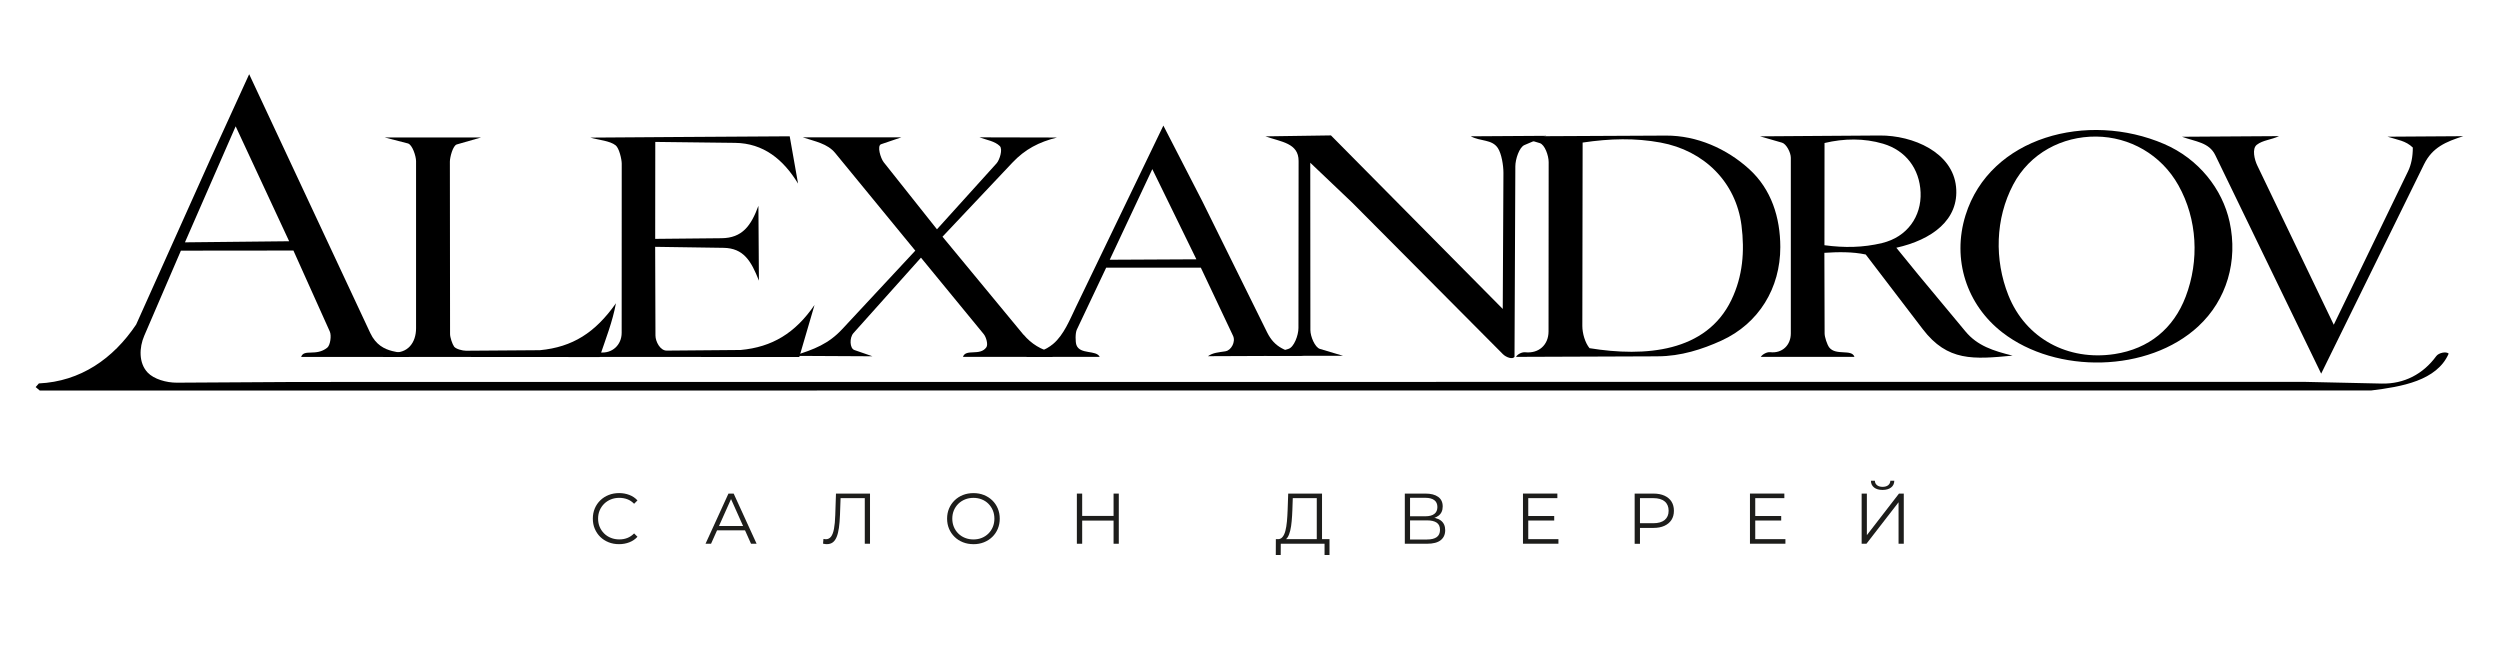
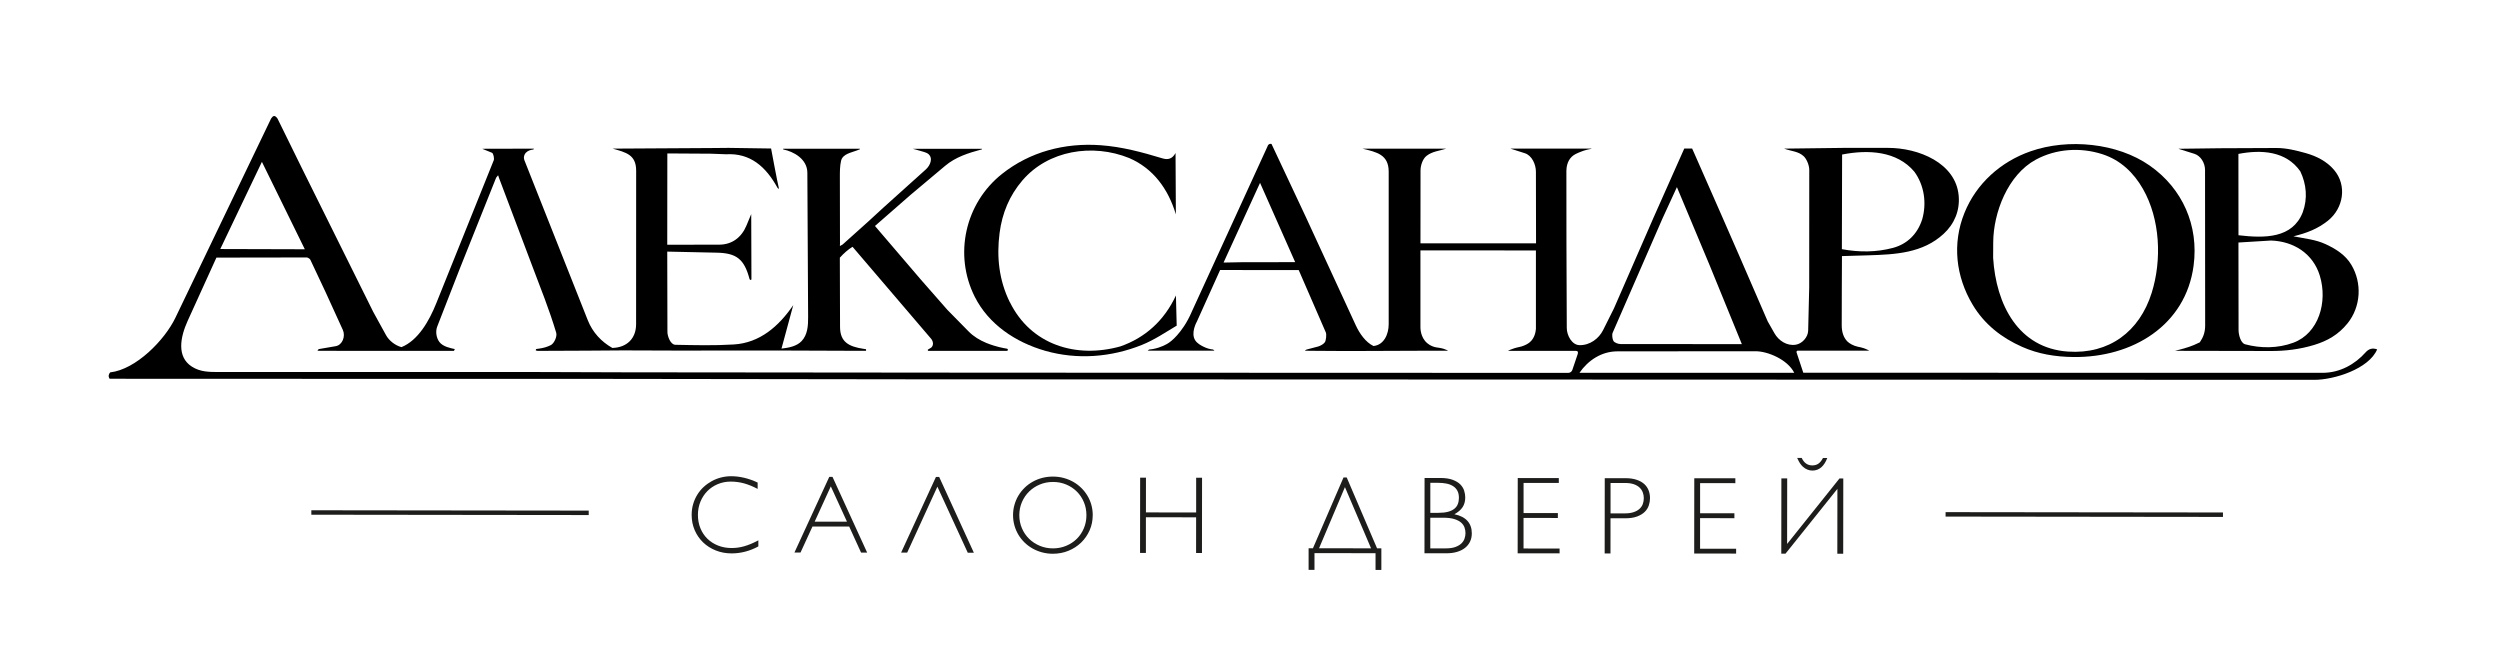
- <svg xmlns="http://www.w3.org/2000/svg" id="_Слой_1" data-name="Слой_1" version="1.1" viewBox="0 0 841.89 222.51">
+ <svg xmlns="http://www.w3.org/2000/svg" version="1.1" viewBox="0 0 841.89 222.51">
  <defs>
    <style>
      .st0 {
        fill: #1d1d1b;
      }
+ 
+       .st1 {
+         display: none;
+       }
    </style>
  </defs>
-   <path d="M59.58,128.87l40.26-.24,675.94-.04,26.3.58c7.51.16,13.91-3.17,18.34-9.24.83-1.13,3.33-1.66,4.19-.85-3.98,9.14-15.88,11.16-26.08,12.41l-785.15.02-1.37-1.16,1.08-1.23c13.98-.66,25.01-8.28,32.76-19.83l25.05-55.83,13.01-28.47,40.77,87.14c3.8,8.12,11.62,5.44,13.13,8.06h-36.4c.97-2.8,4.98-.07,8.79-3.1,1.04-.83,1.47-4.09.87-5.43l-12.26-27.29-37.89.04-12.35,28.67c-1.71,3.97-1.9,9.18,1.17,12.4,2.09,2.19,6.28,3.41,9.84,3.39ZM97.37,81.24l-18.01-38.7-17.08,39.07,35.09-.37Z" />
-   <path d="M628.33,85.71c-4.54-.96-9.36-.87-13.96-.57l.08,27.17c0,1.17.85,3.79,1.56,4.7,2.25,2.87,7.58.41,8.49,3.17h-31.55c.64-.96,2.17-1.69,3.16-1.58,4.03.47,6.96-2.33,6.96-6.32v-59.15c0-1.79-1.53-4.67-2.95-5.08l-7.42-2.14,40.28-.28c11.27-.08,24.57,5.68,25.73,17.28,1.12,11.11-8.15,17.85-20.11,20.52l7.24,8.89,16.04,19.29c4.04,4.86,9.35,6.53,15.87,8.15-13.13,1.23-21.87,2.05-30.26-8.93l-19.19-25.12ZM633.85,81.83c8.37-2.01,13.27-8.93,12.92-17.06-.34-7.94-4.99-14.11-12.62-16.37-6.41-1.9-13.18-1.8-19.73-.24l-.03,34.42c6.72.9,12.95.82,19.46-.74Z" />
-   <path d="M558.28,120l-47.76.18c.55-.96,2.07-1.66,3.1-1.55,4.57.48,7.85-2.48,7.86-7l.04-57.04c0-2.17-1.28-5.88-3-6.4l-7.6-2.28,50.1-.25c10.44-.05,20.48,4.43,28.01,11.27,7.52,6.83,10.48,16.33,10.5,26.27.02,13.77-7.21,25.74-19.83,31.5-6.45,2.94-13.69,5.27-21.41,5.29ZM583.07,100.98c3.81-7.91,4.5-16.31,3.39-25.06-1.86-14.66-12.66-25.23-27.24-27.91-8.55-1.57-16.93-1.38-26.26,0l-.1,61.75c0,2.55.95,5.71,2.42,7.49,18.71,3.03,39.3,1.39,47.79-16.26Z" />
-   <path d="M740.31,109.88c-16.85,15.62-47.81,16.16-65.98,2.09-12.07-9.34-17.05-24.62-12.43-39.47,8.23-26.44,41.13-35.1,66.89-24.01,11.6,4.99,19.61,15.13,22.04,26.23,2.88,13.16-.95,26.28-10.52,35.15ZM712.11,119.23c11.57-1.77,19.85-8.6,23.93-19.32,4.61-12.12,3.98-26.03-2.44-37.5-5.79-10.35-16.42-16.33-27.73-16.42-11.41-.09-22.31,5.57-27.91,16.17-6.05,11.46-6.37,25.35-1.63,37.26,5.82,14.62,20.11,22.21,35.77,19.81Z" />
-   <path d="M506.02,119.17l-50.61-50.89-14.17-13.48.04,56.37c0,2.13,1.53,5.83,3.22,6.33l7.75,2.31h-26.12s7.76-2.32,7.76-2.32c1.86-.55,3.37-4.56,3.37-7.03l.05-56.26c0-6.05-5.88-6.4-11.15-8.28l22.05-.32,57.85,58.44.23-45.8c.01-2.53-.64-6.52-1.88-8.38-2.01-3.03-5.85-2.18-9.11-3.96l25.38-.16-7.32,3.11c-1.72.73-3.05,4.71-3.06,7.15l-.28,64.14c-.58.97-2.77.28-4.01-.96Z" />
-   <path d="M220.63,83.11l.1,29.88c0,2.01,1.58,5.1,3.79,5.08l24.89-.21c10.6-.97,18.39-5.67,24.89-15.16l-5.13,17.52-70.28-.02c.48-1.02,1.97-1.66,3.1-1.53,4.15.49,7.36-2.49,7.36-6.61l.02-56.93c0-1.57-.88-5.24-2.03-6.17-1.95-1.57-5.73-1.8-8.53-2.62l29.02-.2,38.11-.24,2.81,15.92c-4.96-8.13-11.65-13.6-21.23-13.71l-26.85-.32-.03,32.65,22.35-.22c6.93-.07,9.93-4.14,12.41-10.92l.17,25.21c-2.61-6.64-5.16-10.95-11.92-11.05l-23.02-.34Z" />
-   <path d="M812.53,49.69c-2.38-2.32-5.16-2.58-8.51-3.66l25.51-.17c-5.82,1.86-10.41,3.76-13.21,9.45l-34.65,70.52-35.67-73.6c-2.09-4.32-6.68-4.51-11.2-6.18l32.69-.21c-2.67,1.26-5.47,1.34-7.49,2.91-1.72,1.32-.76,5.08.13,6.93l25.78,53.68,25.01-51.67c1.08-2.23,1.61-4.91,1.61-8Z" />
-   <path d="M207.42,102.15c-1.15,6.19-3.38,11.83-5.51,18.09l-73-.05c.49-.96,2.03-1.63,3.01-1.53,5.38.54,8.19-3.26,8.19-8.11v-56.28c0-1.68-1.25-5.58-2.76-5.97l-7.77-2h32.4s-8.15,2.34-8.15,2.34c-1.33.38-2.33,4.33-2.33,5.79l.06,58.08c0,1.12.77,3.4,1.36,4.21s2.82,1.4,4.03,1.39l24.9-.18c10.97-1.06,18.59-5.89,25.55-15.77Z" />
-   <path d="M412.75,118.29c-2.49.39-4.22.45-5.97,1.66l32.35-.13c-6.13-1.59-9.82-2.62-12.44-7.93l-21.76-44.03-13.16-25.57-29.42,61.04c-2.09,4.33-4.09,9.42-7.63,12.43-2.72,2.31-5.88,3.27-9.02,3.18v1.23h24.63c-1.16-2.39-6.64-.71-7.83-3.97-.39-1.08-.41-4.05.13-5.2l9.88-20.86h31.88s10.84,22.93,10.84,22.93c.97,2.03-.64,4.92-2.49,5.2ZM373.71,87.47l14.34-30.52,14.84,30.37-29.18.15Z" />
-   <path d="M344.69,112.75l-27.3-33.04,23.53-24.93c4.27-4.53,8.94-6.95,15.04-8.47l-26.13-.06c2.5.91,5.2,1.29,6.86,2.94,1.08,1.06-.08,4.71-1.09,5.82l-20.07,22.21-17.93-22.58c-1.08-1.37-2.32-5.58-.89-6.07l6.83-2.32h-33.2c4.17,1.39,8.3,2.09,10.92,5.28l26.97,32.88-24.59,26.41c-4.58,4.93-9.32,6.83-16.47,9.02l26.64.14-6.1-2.11c-1.58-.55-1.69-4.15-.31-5.69l22.74-25.41,21.14,25.75c.83,1.01,1.53,3.51.88,4.43-2.12,3.06-6.93.38-7.88,3.23h30.17v-1.53c-3.71-.75-7.21-2.89-9.73-5.93Z" />
-   <g>
+   <g id="_Слой_1" data-name="Слой_1" class="st1">
+     <path d="M81.43,127.07l37.84-.23,635.37-.04,24.72.54c7.06.15,13.08-2.98,17.24-8.68.78-1.06,3.13-1.56,3.94-.8-3.74,8.59-14.93,10.49-24.52,11.66H38.01s-1.29-1.07-1.29-1.07l1.02-1.16c13.14-.62,23.51-7.78,30.79-18.64l23.55-52.48,12.23-26.76,38.33,81.91c3.57,7.63,10.92,5.12,12.34,7.58h-34.22c.91-2.64,4.68-.07,8.26-2.91.98-.78,1.38-3.84.82-5.1l-11.53-25.66-35.62.04-11.61,26.95c-1.61,3.73-1.79,8.62,1.1,11.65,1.96,2.06,5.91,3.21,9.25,3.19ZM116.95,82.29l-16.93-36.38-16.06,36.73,32.99-.35Z" />
+     <path d="M616.05,86.5c-4.27-.9-8.8-.82-13.12-.54l.08,25.54c0,1.1.8,3.57,1.46,4.42,2.11,2.7,7.13.38,7.98,2.98h-29.65c.6-.9,2.04-1.59,2.97-1.48,3.79.44,6.55-2.19,6.55-5.94v-55.6c0-1.68-1.44-4.39-2.77-4.78l-6.97-2.01,37.86-.27c10.6-.07,23.09,5.33,24.19,16.24s-7.67,16.77-18.9,19.29l6.8,8.35,15.08,18.14c3.8,4.57,8.78,6.14,14.92,7.66-12.34,1.16-20.56,1.93-28.45-8.4l-18.04-23.61ZM621.24,82.85c7.86-1.89,12.47-8.39,12.14-16.04-.32-7.46-4.69-13.26-11.86-15.39-6.03-1.79-12.39-1.69-18.55-.23l-.03,32.35c6.32.85,12.17.77,18.29-.7Z" />
+     <path d="M550.21,118.73l-44.89.17c.52-.9,1.94-1.56,2.91-1.45,4.3.45,7.38-2.33,7.39-6.58l.04-53.62c0-2.04-1.21-5.53-2.82-6.01l-7.14-2.15,47.09-.23c9.81-.05,19.25,4.17,26.33,10.6s9.85,15.35,9.87,24.7c.02,12.94-6.78,24.2-18.64,29.61-6.06,2.77-12.87,4.95-20.12,4.98ZM573.5,100.85c3.58-7.44,4.23-15.33,3.19-23.55-1.75-13.78-11.9-23.72-25.61-26.23-8.04-1.48-15.91-1.29-24.68,0l-.09,58.04c0,2.39.89,5.37,2.27,7.04,17.58,2.85,36.94,1.31,44.92-15.29Z" />
+     <path d="M721.31,109.21c-15.84,14.68-44.94,15.19-62.02,1.96-11.35-8.78-16.03-23.14-11.69-37.1,7.73-24.85,38.66-33,62.88-22.57,10.9,4.69,18.43,14.22,20.72,24.66,2.71,12.37-.9,24.71-9.89,33.04ZM694.8,118c10.87-1.67,18.66-8.09,22.5-18.16,4.34-11.39,3.74-24.47-2.29-35.25-5.44-9.73-15.44-15.35-26.06-15.44-10.73-.09-20.97,5.23-26.23,15.2-5.69,10.77-5.99,23.83-1.53,35.03,5.47,13.75,18.91,20.88,33.62,18.62Z" />
+     <path d="M501.08,117.95l-47.58-47.84-13.32-12.67.04,52.99c0,2,1.44,5.48,3.03,5.95l7.28,2.17h-24.55s7.29-2.18,7.29-2.18c1.74-.52,3.17-4.29,3.17-6.61l.05-52.88c0-5.68-5.52-6.02-10.48-7.78l20.73-.3,54.38,54.93.22-43.05c.01-2.38-.6-6.13-1.77-7.88-1.89-2.84-5.5-2.05-8.57-3.72l23.86-.15-6.88,2.92c-1.61.69-2.87,4.42-2.88,6.72l-.27,60.29c-.54.91-2.6.27-3.77-.91Z" />
+     <path d="M232.81,84.05l.1,28.09c0,1.89,1.49,4.8,3.56,4.78l23.39-.2c9.96-.91,17.29-5.33,23.4-14.25l-4.82,16.47-66.06-.02c.45-.95,1.86-1.56,2.91-1.43,3.9.46,6.92-2.34,6.92-6.22l.02-53.52c0-1.48-.83-4.92-1.91-5.8-1.83-1.48-5.38-1.69-8.02-2.46l27.28-.19,35.82-.23,2.64,14.97c-4.66-7.64-10.95-12.78-19.96-12.89l-25.24-.3-.03,30.69,21.01-.21c6.52-.06,9.34-3.89,11.66-10.27l.16,23.7c-2.46-6.24-4.85-10.29-11.2-10.39l-21.64-.32Z" />
+     <path d="M789.19,52.64c-2.24-2.18-4.85-2.42-8-3.44l23.97-.16c-5.48,1.75-9.79,3.53-12.42,8.89l-32.57,66.29-33.53-69.19c-1.97-4.06-6.28-4.24-10.53-5.81l30.73-.2c-2.51,1.19-5.14,1.26-7.04,2.73-1.61,1.24-.72,4.77.12,6.52l24.24,50.46,23.51-48.57c1.01-2.1,1.51-4.62,1.51-7.52Z" />
+     <path d="M220.4,101.94c-1.08,5.82-3.18,11.12-5.18,17l-68.62-.05c.46-.9,1.91-1.53,2.83-1.44,5.06.5,7.7-3.06,7.7-7.62v-52.91c0-1.57-1.18-5.25-2.59-5.61l-7.3-1.88h30.46s-7.66,2.2-7.66,2.2c-1.25.36-2.19,4.07-2.19,5.45l.06,54.59c0,1.05.72,3.19,1.28,3.95s2.65,1.32,3.79,1.31l23.41-.17c10.31-1,17.47-5.53,24.02-14.83Z" />
+     <path d="M413.41,117.12c-2.34.37-3.97.42-5.61,1.56l30.41-.12c-5.76-1.5-9.23-2.46-11.7-7.45l-20.46-41.38-12.37-24.03-27.65,57.38c-1.97,4.07-3.85,8.85-7.17,11.69-2.56,2.17-5.53,3.08-8.48,2.99v1.16h23.16c-1.09-2.25-6.24-.67-7.36-3.73-.36-1.01-.39-3.8.12-4.88l9.29-19.61h29.97s10.19,21.55,10.19,21.55c.91,1.91-.6,4.63-2.34,4.89ZM376.71,88.15l13.48-28.69,13.95,28.55-27.43.14Z" />
+     <path d="M349.43,111.91l-25.66-31.06,22.11-23.44c4.01-4.26,8.4-6.53,14.14-7.96l-24.56-.05c2.35.85,4.88,1.21,6.45,2.76,1.01,1-.08,4.42-1.03,5.47l-18.86,20.88-16.85-21.23c-1.01-1.29-2.18-5.25-.84-5.71l6.42-2.18h-31.21c3.92,1.31,7.8,1.97,10.27,4.97l25.35,30.91-23.12,24.83c-4.31,4.63-8.76,6.42-15.48,8.48l25.04.14-5.74-1.98c-1.49-.51-1.59-3.9-.29-5.34l21.37-23.88,19.87,24.21c.78.95,1.44,3.3.83,4.17-2,2.87-6.52.36-7.41,3.04h28.36v-1.44c-3.49-.7-6.78-2.71-9.15-5.57Z" />
+     <path class="st0" d="M210.92,185.04c-1.46.8-2.95,1.39-4.47,1.79-1.52.39-3.02.59-4.51.59-1.94,0-3.72-.33-5.37-.98-1.64-.65-3.07-1.56-4.27-2.71s-2.15-2.52-2.83-4.11-1.02-3.3-1.02-5.15c0-1.29.17-2.51.51-3.66.34-1.15.81-2.21,1.41-3.17.6-.97,1.31-1.83,2.14-2.59.83-.76,1.73-1.41,2.72-1.95s2.03-.95,3.14-1.23c1.11-.28,2.24-.43,3.4-.43,1.43,0,2.88.17,4.35.52s2.99.88,4.55,1.61v2.14c-1.6-.83-3.12-1.45-4.57-1.85-1.45-.4-2.94-.6-4.46-.6s-3.04.28-4.39.85c-1.35.57-2.52,1.35-3.51,2.35-.99,1-1.76,2.18-2.32,3.55-.56,1.37-.84,2.86-.84,4.47s.28,3.13.84,4.5c.56,1.37,1.34,2.54,2.35,3.52,1,.98,2.2,1.74,3.59,2.29,1.39.55,2.91.83,4.55.83.71,0,1.42-.05,2.12-.15.7-.1,1.42-.25,2.16-.46.74-.21,1.5-.48,2.28-.81.78-.33,1.6-.72,2.46-1.18v2.03Z" />
+     <path class="st0" d="M243.28,161.61l11.7,25.48h-2.05l-4.01-8.76h-12.37l-4.01,8.76h-2.05l11.7-25.48h1.09ZM248.17,176.7l-5.46-11.9-5.42,11.9h10.88Z" />
+     <path class="st0" d="M286.62,161.61l11.7,25.48h-2.05l-10.25-22.22-10.14,22.22h-2.05l11.7-25.48h1.09Z" />
+     <path class="st0" d="M345.75,174.43c0,1.81-.35,3.51-1.04,5.09s-1.65,2.95-2.86,4.13c-1.21,1.17-2.63,2.09-4.26,2.77-1.63.67-3.39,1.01-5.28,1.01-1.25,0-2.44-.15-3.59-.46-1.15-.31-2.22-.74-3.21-1.3-.99-.56-1.89-1.23-2.7-2.01s-1.5-1.66-2.08-2.62c-.57-.96-1.02-2-1.33-3.11-.31-1.11-.47-2.27-.47-3.48s.16-2.37.47-3.49.76-2.16,1.33-3.12c.57-.96,1.27-1.83,2.08-2.62s1.71-1.46,2.7-2.02c.99-.56,2.06-.99,3.21-1.3,1.15-.3,2.35-.45,3.59-.45s2.46.15,3.61.45c1.15.3,2.22.73,3.22,1.3s1.9,1.24,2.71,2.02c.81.79,1.51,1.66,2.09,2.62.58.96,1.03,2,1.34,3.11s.47,2.28.47,3.5ZM343.63,174.43c0-1.58-.29-3.06-.86-4.42-.57-1.36-1.37-2.54-2.38-3.55-1.01-1-2.2-1.79-3.57-2.37-1.37-.57-2.85-.86-4.43-.86s-3.07.29-4.44.86-2.58,1.36-3.6,2.37c-1.02,1-1.83,2.19-2.41,3.55-.59,1.36-.88,2.83-.88,4.42s.29,3.04.88,4.41c.59,1.37,1.39,2.55,2.41,3.55,1.02,1,2.22,1.78,3.6,2.36s2.86.86,4.44.86,3.06-.29,4.43-.86c1.37-.57,2.56-1.36,3.57-2.36,1.01-1,1.8-2.18,2.38-3.55.57-1.37.86-2.83.86-4.41Z" />
+     <path class="st0" d="M389.97,161.76v25.34h-1.98v-12.01h-16.9v12.01h-1.96v-25.34h1.96v11.7h16.9v-11.7h1.98Z" />
+     <path class="st0" d="M453.52,161.61l10.25,23.85h1.45v7.27h-1.96v-5.64h-20.55v5.64h-1.98v-7.27h1.45l10.27-23.85h1.07ZM452.92,164.88l-8.69,20.59h17.5l-8.82-20.59Z" />
+     <path class="st0" d="M487.15,161.76h5.28c1.7,0,3.1.2,4.2.61s1.95.92,2.58,1.56c.62.63,1.06,1.34,1.3,2.11.24.77.36,1.53.36,2.27,0,1.27-.3,2.35-.89,3.26-.59.9-1.51,1.7-2.76,2.38,1.96.41,3.42,1.16,4.4,2.24.97,1.08,1.46,2.48,1.46,4.18,0,1.04-.2,1.98-.6,2.81-.4.83-.97,1.54-1.71,2.12-.74.58-1.64,1.03-2.68,1.33-1.05.31-2.22.46-3.51.46h-7.42v-25.34ZM489.11,163.39v10.1h2.72c1.29,0,2.38-.12,3.25-.36.88-.24,1.59-.58,2.13-1.02s.93-.97,1.17-1.6c.24-.62.35-1.31.35-2.06,0-.97-.18-1.77-.54-2.42s-.85-1.17-1.48-1.56c-.63-.39-1.37-.67-2.22-.83s-1.77-.24-2.75-.24h-2.65ZM489.11,175.14v10.32h5.24c1.31,0,2.39-.16,3.25-.48.86-.32,1.54-.73,2.03-1.22.5-.5.84-1.05,1.04-1.65s.3-1.2.3-1.78c0-.62-.1-1.24-.31-1.86-.21-.62-.58-1.18-1.13-1.67-.55-.49-1.31-.89-2.28-1.2-.97-.31-2.22-.46-3.75-.46h-4.39Z" />
+     <path class="st0" d="M539.78,161.76v1.63h-11.86v10.14h11.55v1.65h-11.55v10.28h12.15v1.63h-14.11v-25.34h13.82Z" />
+     <path class="st0" d="M562.67,161.76h6.98c1.49,0,2.75.18,3.8.54s1.9.84,2.56,1.44c.66.61,1.14,1.32,1.45,2.13.31.82.46,1.68.46,2.58,0,.81-.13,1.62-.4,2.44-.27.82-.72,1.54-1.37,2.19-.65.64-1.51,1.16-2.59,1.57-1.08.41-2.45.61-4.09.61h-4.84v11.84h-1.96v-25.34ZM564.63,163.39v10.23h4.72c1.19,0,2.19-.13,3-.4s1.48-.63,2-1.1c.52-.46.9-1.01,1.12-1.63s.34-1.29.34-2-.12-1.34-.35-1.96c-.24-.62-.61-1.16-1.11-1.62-.5-.46-1.15-.83-1.93-1.11-.79-.27-1.74-.41-2.85-.41h-4.95Z" />
+     <path class="st0" d="M614.08,161.76v1.63h-11.86v10.14h11.55v1.65h-11.55v10.28h12.15v1.63h-14.11v-25.34h13.82Z" />
+     <path class="st0" d="M657.84,161.76v25.34h-1.98v-21.84l-17.45,21.84h-1.41v-25.34h1.96v22.07l17.61-22.07h1.27ZM643.84,154.88c.79,1.67,1.97,2.5,3.55,2.5.8,0,1.48-.2,2.06-.59.57-.39,1.09-1.03,1.55-1.91h1.45c-1.08,2.83-2.75,4.24-5.02,4.24-.56,0-1.11-.11-1.66-.33-.55-.22-1.05-.53-1.5-.94-.19-.18-.37-.37-.53-.55-.16-.19-.32-.39-.47-.62-.15-.22-.3-.48-.45-.77-.15-.29-.32-.63-.5-1.03h1.52Z" />
+   </g>
+   <g id="_Слой_2" data-name="Слой_2">
+     <g class="st1">
+       <path d="M81.28,125.91l37.86-.18,635.58.69,24.73.57c7.06.16,13.09-2.97,17.26-8.67.78-1.06,3.13-1.55,3.94-.8-3.75,8.59-14.95,10.47-24.54,11.64l-738.27-.82-1.28-1.09,1.02-1.15c13.15-.6,23.53-7.76,30.82-18.62l23.62-52.47,12.27-26.75,38.25,81.98c3.56,7.64,10.92,5.13,12.34,7.59l-34.23-.03c.91-2.64,4.68-.07,8.27-2.91.98-.78,1.39-3.84.82-5.1l-11.5-25.68h-35.63s-11.65,26.95-11.65,26.95c-1.61,3.73-1.8,8.63,1.09,11.66,1.96,2.06,5.9,3.21,9.25,3.2ZM116.86,81.16l-16.89-36.41-16.1,36.72,33-.31Z" />
+       <path d="M616.11,85.94c-4.27-.91-8.8-.83-13.13-.55l.05,25.55c0,1.1.8,3.57,1.46,4.42,2.11,2.7,7.13.39,7.98,2.99l-29.66-.04c.6-.9,2.04-1.59,2.98-1.48,3.79.44,6.55-2.18,6.55-5.94l.06-55.62c0-1.68-1.43-4.4-2.76-4.78l-6.97-2.02,37.88-.22c10.6-.06,23.09,5.36,24.18,16.27,1.04,10.45-7.69,16.77-18.93,19.28l6.79,8.37,15.06,18.16c3.79,4.57,8.78,6.15,14.92,7.68-12.34,1.14-20.57,1.9-28.45-8.43l-18.01-23.64ZM621.31,82.29c7.87-1.88,12.49-8.38,12.16-16.03-.31-7.46-4.68-13.27-11.85-15.41-6.03-1.8-12.39-1.7-18.55-.25l-.06,32.37c6.32.86,12.17.79,18.3-.68Z" />
+       <path d="M550.22,118.1l-44.91.11c.52-.9,1.95-1.55,2.91-1.45,4.3.46,7.39-2.32,7.4-6.57l.1-53.64c0-2.04-1.2-5.53-2.81-6.02l-7.14-2.15,47.1-.18c9.81-.04,19.25,4.19,26.32,10.63,7.06,6.43,9.84,15.37,9.85,24.72,0,12.95-6.81,24.2-18.68,29.6-6.07,2.76-12.88,4.94-20.14,4.95ZM573.54,100.24c3.59-7.44,4.25-15.33,3.22-23.56-1.73-13.78-11.88-23.74-25.59-26.27-8.04-1.49-15.92-1.31-24.69-.03l-.16,58.06c0,2.39.88,5.37,2.27,7.04,17.59,2.87,36.95,1.35,44.96-15.24Z" />
+       <path d="M721.38,108.78c-15.86,14.67-44.97,15.14-62.04,1.89-11.34-8.8-16.01-23.17-11.65-37.12,7.76-24.85,38.71-32.96,62.92-22.5,10.9,4.71,18.42,14.24,20.7,24.69,2.7,12.38-.93,24.71-9.93,33.04ZM694.86,117.54c10.88-1.65,18.68-8.07,22.52-18.14,4.35-11.39,3.77-24.47-2.25-35.27-5.43-9.74-15.43-15.37-26.05-15.47-10.73-.1-20.98,5.21-26.26,15.18-5.7,10.77-6.01,23.83-1.57,35.04,5.46,13.76,18.89,20.91,33.61,18.67Z" />
+       <path d="M501.08,117.27l-47.54-47.91-13.31-12.69-.02,53c0,2,1.43,5.48,3.02,5.96l7.28,2.18-24.56-.03,7.3-2.17c1.74-.52,3.18-4.29,3.18-6.6l.11-52.9c.01-5.69-5.52-6.02-10.48-7.8l20.74-.27,54.34,55.01.27-43.06c.01-2.38-.6-6.13-1.76-7.88-1.89-2.85-5.5-2.05-8.56-3.74l23.87-.13-6.88,2.92c-1.61.68-2.87,4.42-2.89,6.72l-.33,60.31c-.54.91-2.61.26-3.77-.91Z" />
+       <path d="M232.76,83.05l.06,28.1c0,1.89,1.48,4.8,3.56,4.78l23.4-.18c9.97-.9,17.3-5.31,23.42-14.23l-4.84,16.47-66.09-.09c.45-.95,1.86-1.56,2.92-1.43,3.9.46,6.93-2.33,6.93-6.21l.08-53.54c0-1.48-.82-4.92-1.91-5.8-1.83-1.48-5.38-1.7-8.02-2.47l27.29-.16,35.83-.19,2.63,14.98c-4.65-7.65-10.94-12.8-19.95-12.92l-25.25-.33-.06,30.7,21.01-.18c6.52-.06,9.34-3.88,11.68-10.26l.13,23.71c-2.45-6.25-4.84-10.3-11.19-10.4l-21.64-.35Z" />
+       <path d="M789.35,52.26c-2.23-2.18-4.85-2.43-8-3.45l23.98-.13c-5.48,1.75-9.79,3.52-12.43,8.88l-32.66,66.27-33.46-69.25c-1.96-4.06-6.28-4.25-10.52-5.82l30.74-.16c-2.51,1.18-5.14,1.26-7.05,2.72-1.61,1.24-.72,4.77.11,6.52l24.19,50.5,23.58-48.56c1.02-2.1,1.52-4.61,1.52-7.53Z" />
+       <path d="M220.32,100.94c-1.09,5.82-3.19,11.12-5.2,17l-68.64-.13c.46-.9,1.91-1.53,2.83-1.44,5.06.51,7.7-3.05,7.71-7.62l.06-52.92c0-1.58-1.17-5.25-2.58-5.62l-7.3-1.89,30.47.04-7.67,2.19c-1.25.36-2.2,4.07-2.2,5.44v54.61c0,1.06.72,3.19,1.27,3.96s2.65,1.32,3.79,1.31l23.42-.15c10.32-.98,17.49-5.52,24.04-14.8Z" />
+       <path d="M413.38,116.33c-2.34.37-3.97.42-5.61,1.55l30.42-.09c-5.76-1.5-9.23-2.48-11.69-7.47l-20.42-41.42-12.35-24.06-27.73,57.37c-1.97,4.07-3.86,8.85-7.19,11.68-2.56,2.17-5.53,3.07-8.49,2.98v1.16s23.16.03,23.16.03c-1.09-2.25-6.25-.67-7.35-3.74-.36-1.01-.38-3.8.13-4.89l9.32-19.61,29.98.04,10.17,21.56c.91,1.91-.6,4.63-2.34,4.89ZM376.7,87.32l13.52-28.68,13.92,28.57-27.44.11Z" />
+       <path d="M349.38,111.05l-25.63-31.1,22.15-23.42c4.02-4.25,8.41-6.52,14.15-7.95l-24.57-.08c2.35.86,4.88,1.22,6.45,2.77,1.01,1-.08,4.42-1.03,5.47l-18.89,20.87-16.83-21.25c-1.01-1.29-2.18-5.25-.83-5.71l6.42-2.18-31.22-.03c3.92,1.31,7.8,1.97,10.26,4.97l25.32,30.94-23.15,24.81c-4.32,4.63-8.77,6.41-15.5,8.47l25.05.16-5.74-1.99c-1.49-.52-1.58-3.9-.29-5.35l21.41-23.87,19.85,24.24c.78.95,1.43,3.3.83,4.17-2,2.87-6.52.35-7.41,3.03l28.37.02v-1.43c-3.48-.71-6.78-2.72-9.14-5.58Z" />
+     </g>
    <g>
-       <path class="st0" d="M208.47,183.25c-1.27,0-2.45-.21-3.52-.64-1.08-.43-2.01-1.03-2.8-1.8-.79-.77-1.4-1.68-1.85-2.73s-.66-2.19-.66-3.43.22-2.38.66-3.43,1.06-1.95,1.86-2.73,1.73-1.37,2.81-1.8c1.08-.43,2.25-.64,3.52-.64s2.37.21,3.45.62c1.08.41,1.99,1.03,2.73,1.85l-1.13,1.13c-.69-.71-1.46-1.22-2.29-1.53-.84-.31-1.74-.47-2.7-.47-1.01,0-1.95.17-2.82.52-.87.35-1.62.84-2.27,1.47-.64.64-1.15,1.38-1.51,2.22-.36.84-.54,1.77-.54,2.79s.18,1.94.54,2.79.86,1.58,1.51,2.22c.64.64,1.4,1.13,2.27,1.47.87.35,1.81.52,2.82.52s1.87-.16,2.7-.48c.84-.32,1.6-.84,2.29-1.54l1.13,1.13c-.74.82-1.65,1.44-2.73,1.86-1.08.42-2.24.63-3.47.63Z" />
-       <path class="st0" d="M237.59,183.11l7.72-16.89h1.76l7.72,16.89h-1.88l-7.09-15.85h.72l-7.09,15.85h-1.86ZM240.63,178.59l.53-1.45h9.82l.53,1.45h-10.88Z" />
-       <path class="st0" d="M278.51,183.25c-.23,0-.44-.01-.65-.04-.21-.02-.44-.07-.7-.13l.14-1.59c.27.06.54.1.8.1.72,0,1.31-.29,1.75-.86.44-.57.78-1.46,1-2.65.23-1.2.37-2.74.43-4.62l.24-7.24h11.46v16.89h-1.76v-15.83l.46.48h-9.02l.43-.51-.22,6.15c-.06,1.69-.19,3.15-.36,4.38-.18,1.23-.43,2.25-.77,3.06-.34.81-.77,1.42-1.3,1.81s-1.17.59-1.93.59Z" />
-       <path class="st0" d="M327.81,183.25c-1.27,0-2.45-.21-3.53-.64-1.09-.43-2.03-1.03-2.82-1.81-.8-.78-1.42-1.69-1.86-2.73-.44-1.04-.66-2.18-.66-3.42s.22-2.38.66-3.41c.44-1.04,1.06-1.95,1.86-2.73.8-.78,1.73-1.38,2.81-1.81,1.08-.43,2.26-.64,3.55-.64s2.44.21,3.52.64c1.08.43,2.01,1.03,2.81,1.8.8.77,1.42,1.68,1.86,2.73.44,1.05.66,2.19.66,3.43s-.22,2.38-.66,3.43c-.44,1.05-1.06,1.95-1.86,2.73-.8.77-1.73,1.37-2.81,1.8-1.08.43-2.25.64-3.52.64ZM327.81,181.66c1.01,0,1.95-.17,2.81-.52.86-.35,1.61-.84,2.24-1.47.64-.63,1.13-1.38,1.48-2.22.35-.84.53-1.77.53-2.79s-.18-1.94-.53-2.79c-.35-.84-.85-1.58-1.48-2.22-.64-.64-1.38-1.13-2.24-1.47-.86-.35-1.8-.52-2.81-.52s-1.95.17-2.82.52c-.87.35-1.62.84-2.27,1.47-.64.64-1.14,1.38-1.5,2.22-.35.84-.53,1.77-.53,2.79s.18,1.92.53,2.78c.35.85.85,1.6,1.5,2.23.64.64,1.4,1.13,2.27,1.47.87.35,1.81.52,2.82.52Z" />
-       <path class="st0" d="M364.43,183.11h-1.79v-16.89h1.79v16.89ZM375.17,175.31h-10.93v-1.57h10.93v1.57ZM375,166.22h1.76v16.89h-1.76v-16.89Z" />
-       <path class="st0" d="M429.63,186.89l.02-5.33h18.07v5.33h-1.67v-3.79h-14.74l-.02,3.79h-1.67ZM443.43,182.26v-14.5h-8.08l-.14,4.1c-.05,1.27-.12,2.49-.23,3.66-.1,1.17-.26,2.21-.48,3.14-.22.93-.51,1.68-.87,2.26-.36.58-.83.92-1.41,1.01l-1.95-.36c.64.03,1.18-.2,1.6-.7.43-.5.76-1.2.99-2.1.23-.9.41-1.96.52-3.16s.19-2.51.24-3.91l.19-5.48h11.39v16.04h-1.76Z" />
-       <path class="st0" d="M473.08,183.11v-16.89h7.02c1.79,0,3.19.37,4.21,1.1,1.02.73,1.53,1.81,1.53,3.22s-.49,2.46-1.47,3.17c-.98.72-2.27,1.07-3.86,1.07l.41-.6c1.88,0,3.31.37,4.29,1.11s1.47,1.83,1.47,3.26-.51,2.57-1.53,3.37-2.55,1.19-4.6,1.19h-7.48ZM474.84,173.86h5.16c1.3,0,2.3-.26,3-.78.7-.52,1.05-1.3,1.05-2.33s-.35-1.81-1.05-2.33c-.7-.52-1.7-.78-3-.78h-5.16v6.22ZM474.84,181.68h5.72c1.43,0,2.52-.27,3.26-.8.74-.53,1.11-1.35,1.11-2.46s-.37-1.9-1.11-2.41-1.83-.77-3.26-.77h-5.72v6.44Z" />
-       <path class="st0" d="M514.65,181.56h10.16v1.54h-11.94v-16.89h11.58v1.54h-9.8v13.8ZM514.46,173.77h8.93v1.52h-8.93v-1.52Z" />
-       <path class="st0" d="M550.48,183.11v-16.89h6.32c1.43,0,2.66.23,3.69.69s1.82,1.12,2.38,1.98c.55.86.83,1.9.83,3.12s-.28,2.22-.83,3.08c-.56.86-1.35,1.52-2.38,1.99-1.03.47-2.26.7-3.69.7h-5.33l.8-.84v6.18h-1.79ZM552.27,177.07l-.8-.87h5.28c1.69,0,2.97-.37,3.85-1.1.88-.73,1.32-1.77,1.32-3.1s-.44-2.4-1.32-3.14c-.88-.74-2.16-1.11-3.85-1.11h-5.28l.8-.84v10.16Z" />
-       <path class="st0" d="M591.09,181.56h10.16v1.54h-11.94v-16.89h11.58v1.54h-9.8v13.8ZM590.9,173.77h8.93v1.52h-8.93v-1.52Z" />
-       <path class="st0" d="M626.92,183.11v-16.89h1.76v13.99l10.81-13.99h1.62v16.89h-1.76v-13.97l-10.81,13.97h-1.62ZM633.97,164.99c-1.21,0-2.16-.27-2.86-.82-.7-.55-1.06-1.31-1.07-2.29h1.33c.02.64.26,1.15.74,1.52s1.1.55,1.87.55,1.4-.18,1.87-.55c.47-.37.72-.88.74-1.52h1.33c-.02.98-.38,1.75-1.09,2.29s-1.66.82-2.85.82Z" />
+       <g>
+         <rect class="st0" x="701.08" y="126.55" width="1.5" height="93.41" transform="translate(527.78 874.89) rotate(-89.93)" />
+         <rect class="st0" x="150.78" y="125.93" width="1.5" height="93.41" transform="translate(-21.27 323.96) rotate(-89.93)" />
+       </g>
+       <g>
+         <path class="st0" d="M255.39,184c-1.46.8-2.96,1.39-4.47,1.78-1.52.39-3.02.58-4.51.58-1.94,0-3.73-.33-5.37-.99-1.64-.66-3.07-1.56-4.27-2.72-1.2-1.16-2.14-2.53-2.83-4.11-.68-1.59-1.02-3.3-1.02-5.15,0-1.29.17-2.52.51-3.66.34-1.15.81-2.21,1.41-3.17s1.31-1.83,2.14-2.59c.83-.76,1.74-1.41,2.72-1.95.99-.54,2.03-.95,3.14-1.23,1.11-.28,2.24-.42,3.4-.42,1.43,0,2.88.18,4.35.52,1.48.35,2.99.88,4.55,1.61v2.14c-1.6-.84-3.12-1.46-4.57-1.86-1.45-.4-2.94-.6-4.46-.6-1.57,0-3.04.28-4.39.85-1.35.57-2.53,1.35-3.51,2.35s-1.76,2.18-2.33,3.55c-.56,1.37-.85,2.86-.85,4.47,0,1.63.28,3.13.84,4.5s1.34,2.54,2.35,3.52c1,.98,2.2,1.75,3.59,2.3,1.39.55,2.91.83,4.55.83.71,0,1.42-.05,2.12-.14.7-.1,1.42-.25,2.16-.46.74-.21,1.5-.48,2.28-.81.78-.33,1.6-.72,2.46-1.18v2.03Z" />
+         <path class="st0" d="M280.35,160.59l11.67,25.5h-2.05s-4-8.77-4-8.77h-12.37s-4.02,8.75-4.02,8.75h-2.05s11.73-25.48,11.73-25.48h1.09ZM285.23,175.69l-5.45-11.91-5.44,11.9h10.89Z" />
+         <path class="st0" d="M316.28,160.63l11.67,25.5h-2.05s-10.23-22.24-10.23-22.24l-10.17,22.21h-2.05s11.73-25.48,11.73-25.48h1.09Z" />
+         <path class="st0" d="M367.98,173.51c0,1.81-.35,3.51-1.05,5.09-.7,1.58-1.65,2.95-2.86,4.12-1.21,1.17-2.63,2.09-4.27,2.76-1.63.67-3.39,1-5.28,1-1.25,0-2.44-.16-3.59-.47-1.15-.31-2.22-.74-3.21-1.3-.99-.56-1.89-1.23-2.7-2.02-.81-.79-1.5-1.66-2.07-2.62-.57-.96-1.02-2-1.33-3.11-.31-1.11-.47-2.27-.47-3.48,0-1.21.16-2.37.48-3.49.32-1.12.76-2.16,1.34-3.12.58-.96,1.27-1.83,2.08-2.62.81-.79,1.71-1.46,2.71-2.02.99-.56,2.06-.99,3.21-1.29,1.15-.3,2.35-.45,3.59-.45,1.26,0,2.46.15,3.61.46,1.15.3,2.22.74,3.22,1.3,1,.56,1.9,1.24,2.71,2.03.81.79,1.5,1.66,2.08,2.62.58.96,1.03,2,1.34,3.11.31,1.11.47,2.28.47,3.5ZM365.86,173.51c0-1.58-.28-3.06-.86-4.42-.57-1.36-1.36-2.54-2.37-3.55-1.01-1-2.2-1.8-3.57-2.37-1.37-.58-2.85-.87-4.44-.87-1.58,0-3.07.28-4.45.86-1.38.57-2.58,1.36-3.6,2.36-1.02,1-1.83,2.18-2.42,3.54-.59,1.36-.88,2.83-.89,4.42,0,1.57.29,3.04.88,4.41.58,1.37,1.39,2.55,2.41,3.55,1.02,1,2.22,1.79,3.6,2.36,1.38.58,2.86.87,4.44.87,1.58,0,3.06-.29,4.44-.86,1.37-.57,2.57-1.36,3.58-2.35,1.01-1,1.8-2.18,2.38-3.54.58-1.37.87-2.84.87-4.41Z" />
+         <path class="st0" d="M404.8,160.87l-.03,25.35h-1.98s.01-12.01.01-12.01l-16.91-.02v12.01s-1.97,0-1.97,0l.03-25.35h1.96s-.01,11.71-.01,11.71l16.91.02v-11.7s1.99,0,1.99,0Z" />
+         <path class="st0" d="M453.51,160.78l10.22,23.87h1.45s0,7.28,0,7.28h-1.96s0-5.64,0-5.64l-20.56-.02v5.64s-1.98,0-1.98,0v-7.28s1.46,0,1.46,0l10.3-23.85h1.07ZM452.91,164.05l-8.71,20.58,17.51.02-8.79-20.6Z" />
+         <path class="st0" d="M479.72,160.96h5.28c1.71,0,3.11.21,4.2.62,1.09.41,1.95.93,2.58,1.56.62.64,1.05,1.34,1.29,2.12.24.77.36,1.53.36,2.27,0,1.27-.3,2.36-.89,3.26-.59.9-1.51,1.69-2.76,2.38,1.96.41,3.42,1.16,4.4,2.25.97,1.08,1.46,2.48,1.46,4.18,0,1.04-.2,1.98-.6,2.81s-.97,1.54-1.72,2.12c-.74.58-1.64,1.02-2.69,1.33-1.05.31-2.22.46-3.51.46h-7.42s.03-25.36.03-25.36ZM481.66,174.35v10.32s5.23,0,5.23,0c1.31,0,2.39-.16,3.25-.48s1.54-.73,2.03-1.22c.5-.5.85-1.04,1.04-1.65.2-.6.3-1.2.3-1.78,0-.62-.1-1.24-.31-1.86-.21-.62-.58-1.18-1.13-1.67-.55-.49-1.31-.89-2.28-1.2-.97-.31-2.22-.46-3.75-.47h-4.39ZM481.67,162.59v10.11s2.71,0,2.71,0c1.29,0,2.38-.12,3.26-.36.88-.24,1.59-.58,2.13-1.02.54-.44.94-.97,1.17-1.6.24-.62.35-1.31.36-2.06,0-.97-.18-1.78-.53-2.42-.36-.65-.85-1.17-1.48-1.56-.63-.39-1.37-.67-2.22-.84-.85-.16-1.77-.25-2.75-.25h-2.65Z" />
+         <path class="st0" d="M524.94,161.01v1.63s-11.87-.01-11.87-.01v10.14s11.55.01,11.55.01v1.65s-11.56-.01-11.56-.01v10.29s12.14.01,12.14.01v1.63s-14.12-.02-14.12-.02l.03-25.35,13.83.02Z" />
+         <path class="st0" d="M540.4,161.03h6.98c1.49,0,2.75.19,3.8.55,1.05.36,1.9.84,2.56,1.45.66.61,1.14,1.32,1.45,2.13.31.82.46,1.68.46,2.59,0,.81-.13,1.62-.4,2.44-.27.82-.73,1.54-1.37,2.18-.65.64-1.51,1.16-2.6,1.57-1.08.4-2.45.61-4.09.6h-4.84s-.01,11.84-.01,11.84h-1.96s.03-25.35.03-25.35ZM542.36,162.66v10.23s4.71,0,4.71,0c1.18,0,2.19-.13,3-.4.82-.26,1.49-.63,2.01-1.1.52-.46.9-1.01,1.13-1.63.23-.62.35-1.29.35-2,0-.69-.12-1.34-.35-1.96-.24-.62-.6-1.16-1.1-1.63-.5-.47-1.15-.84-1.93-1.11-.79-.27-1.74-.41-2.85-.41h-4.95Z" />
+         <path class="st0" d="M584.39,161.08v1.63s-11.87-.01-11.87-.01v10.14s11.55.01,11.55.01v1.65s-11.56-.01-11.56-.01v10.29s12.14.01,12.14.01v1.63s-14.12-.02-14.12-.02l.03-25.35,13.83.02Z" />
+         <path class="st0" d="M620.74,161.12l-.03,25.35h-1.98s.03-21.85.03-21.85l-17.48,21.83h-1.42s.03-25.35.03-25.35h1.96s-.03,22.08-.03,22.08l17.64-22.06h1.27ZM606.74,154.22c.78,1.67,1.97,2.51,3.55,2.51.8,0,1.49-.19,2.06-.59.57-.39,1.09-1.03,1.55-1.91h1.45c-1.08,2.83-2.76,4.24-5.03,4.24-.56,0-1.11-.11-1.66-.33-.55-.22-1.05-.53-1.5-.95-.19-.18-.37-.37-.53-.55s-.32-.39-.47-.62c-.15-.22-.3-.48-.45-.77-.15-.29-.32-.64-.5-1.04h1.52Z" />
+       </g>
    </g>
-     <rect class="st0" x="49.24" y="174.27" width="125.77" height="0" />
-     <rect class="st0" x="668.89" y="174.27" width="125.77" height="0" />
+   </g>
+   <g id="_Слой_3" data-name="Слой_3">
+     <path d="M340.1,101.79c7.04,14.29,22.21,19.02,37.13,14.88,8.4-2.9,14.85-8.72,18.77-17.17l.26,10.16c-3.88,2.31-7.49,4.79-11.74,6.5-10.38,4.17-21.8,5.04-32.52,1.98-10.04-2.87-19.12-8.96-23.77-18.25-7.1-14.2-3.21-31.48,9.2-41.32,9.43-7.48,21.1-10.53,33.17-9.67,7.27.52,13.97,2.35,20.87,4.43,1.79.54,3.28.25,4.4-1.8l.11,20.66c-2.6-8.63-7.62-15.45-15.7-18.96-12.36-5-27.27-2.62-35.97,7.52-4.38,5.1-6.83,11.06-7.69,17.68-1.05,8.08-.21,15.93,3.45,23.36Z" />
+     <path d="M507.84,118.13c.44-.22,1.13-.54,2.02-.82,1.47-.47,2.12-.42,3.32-.92.35-.14,1.25-.51,2.01-1.16,1.63-1.39,1.96-3.51,2.04-4.48v-26.41s-38.89-.02-38.89-.02v25.69c0,.45-.08,3.53,2.28,5.55,1.09.93,2.25,1.27,2.94,1.4.31.04.73.1,1.23.19.47.09.87.16,1.35.31.68.22,1.2.47,1.54.65-3.3,0-5.9,0-7.4,0-16.86.02-23.91.18-36.86.04-1.34-.01-2.67-.03-4.01-.04.29-.28.52-.38.67-.42.03,0,.08-.02.19-.05.14-.03.23-.06.45-.12.03,0,3.11-.81,3.13-.82.33-.09.8-.27,1.32-.59.42-.26.79-.57.99-.87.4-.59.61-2.62.32-3.29l-9.13-21-26.47-.02-7.8,17.31c-.17.3-2.17,3.95-.56,6.4.71,1.08,2.06,1.76,2.72,2.09,1.21.62,2.31.83,2.58.88.28.05.52.08.7.09.15.13.31.26.46.39h-22.45l.39-.37c.32-.03.75-.08,1.27-.17,2.82-.5,4.74-1.68,5.14-1.93.63-.4,1.63-1.11,3.05-2.7,1.34-1.5,3.33-4.09,5-8.05l25.27-55.15c.1-.23.2-.45.3-.68.04-.1.15-.29.36-.44.39-.26.81-.14.88-.12l11.45,24.37,16.93,36.71c1.26,2.74,3.32,5.7,5.95,6.96,3.5-.33,5.13-3.93,5.13-7.35v-51.34c.01-5.75-3.98-6.6-8.8-7.76h28.15c-2.28.75-4.65.88-6.61,2.42-1.29,1.01-2.02,3.21-2.02,4.94l-.02,24.51h38.92s-.04-24.09-.04-24.09c0-2.51-1.35-5.49-3.73-6.25l-4.88-1.56c8.42,0,16.83,0,25.25,0h2.02s.02.06.03.09c-.95.14-2.32.44-3.87,1.09-1.15.48-2.01.84-2.78,1.59-1.56,1.52-1.76,3.67-1.78,4.72l.02,24.43.11,28.47c.01,2.58,1.76,5.74,4.26,5.8,3.5.09,6.54-2.19,7.97-5.06l3.66-7.32,13.33-30.57c1.45-3.26,8.36-18.78,9.81-22.05,0,0,.04-.08.04-.08.16-.37.32-.74.49-1.12h2.66c.12.27.3.65.52,1.16.02.05.02.04.03.06,2.29,5.21,9.8,22.27,9.8,22.27,2.48,5.62,6.83,15.6,15.09,34.69l2.26,3.99c1.42,2.5,4.18,4.37,7.21,3.88,2.12-.34,4.11-2.52,4.16-4.73l.35-14.55.02-39.59c0-1.57-.87-3.67-1.9-4.62-1.84-1.69-4.12-1.62-6.56-2.54l20.08-.25h14.87c10.28-.02,22.86,5.06,23.83,16.11.44,5.01-1.45,9.5-5.07,12.84-7.03,6.49-16.15,6.95-25.4,7.23l-8.84.26-.05,11.04-.03,12.3c0,2.22.61,4.12,1.93,5.43.6.6,1.97,1.44,3.56,1.77.46.1,1.11.18,2.04.51.76.27,1.35.57,1.74.79h-23.95c-.16-.04-.33.02-.44.15-.16.19-.09.43-.09.44.76,2.28,1.51,4.56,2.27,6.85l174.88.03c5.86,0,10.94-2.9,14.49-6.9,1.04-1.17,2.31-1.58,3.88-.99-2.78,6.56-14.43,10.25-21.14,10.25l-468.58-.17-109.45-.15h-59.2s-104.18-.04-104.18-.04c-.35,0-.7,0-1.05-.01-.1-.14-.24-.37-.3-.68-.13-.79.42-1.38.5-1.46,8.67-.99,18.33-10.86,21.95-18.4l32.04-66.7c.05-.12.13-.31.28-.51.2-.28.51-.72.94-.72.33,0,.57.23.79.44.27.27.41.55.48.72,2.66,5.41,5.32,10.83,7.98,16.24l24.1,48.54,4.31,7.84c1.03,1.88,3.09,3.49,5.21,4.05,5.65-2.29,9.35-8.89,11.7-14.73l19.38-48.22c.22-.54-.1-2.31-.61-2.51l-3.3-1.34,16.9-.04c.18,0,.36,0,.54,0-.03.03-.07.08-.1.14-.03.06-.05.11-.07.15-.07,0-.19.02-.33.04-.48.08-1.46.26-2.2,1.02-.39.41-.54.86-.59,1.04-.18.64-.04,1.18.04,1.42l21.38,53.97c1.62,4.1,4.62,7.28,8.27,9.33,4.86-.13,8-3.14,8-8l.02-51.69c0-5.42-3.45-6.15-7.91-7.43l33.65-.2,5.45-.05c4.75.07,9.5.14,14.25.21,0,0,2.19,11.77,2.57,13.13.06.22.07.4,0,.44-.07.03-.21-.08-.42-.35-3.87-7.04-9.11-11.76-17.32-11.28l-5.07-.19-14.7-.09-.03,30.75,17.49-.03c4.31,0,7.51-2.42,9.18-6.43l1.61-3.87.07,21.66c.05.59-.22.72-.62.29-1.79-6.85-4.46-8.81-11.02-8.95l-16.71-.36.06,27.07c0,1.44,1.04,4.28,2.67,4.31,6.66.13,13.12.3,19.69-.11,8.74-.53,15.13-6.09,20.01-13.24l-3.96,14.64c2.48-.29,5.12-.79,6.77-2.53,2.01-2.12,2.22-5.13,2.2-8.02l-.26-48.69c-.02-4.64-4.68-7.15-8.14-7.84,0-.08,0-.16,0-.24h25.83c.02.05.03.11.05.16l-1.07.43c-1.78.71-4.76,1.13-5.31,3.46-.43,1.81-.41,3.78-.41,5.7l.04,22.31c0,.18-.09.76.03.69l.86-.49,8.62-7.73,5.07-4.66,14.33-12.89c1.48-1.33,2.61-3.9.7-5.32-.44-.32-1.57-.7-3.96-1.33-.17-.04-.29-.07-.45-.12-.06-.02-.11-.03-.19-.05-.14-.04-.26-.07-.34-.08,0-.02,0-.04-.01-.06h23.15c.01.06.02.12.03.18-4.66,1.25-8.89,2.59-12.42,5.56l-11.6,9.74-12.04,10.52,15.48,18.09,8.92,10.17,7.13,7.25c1.7,1.73,3.73,2.94,5.93,3.86,1.77.73,3.5,1.2,4.22,1.38,1.12.28,2.07.46,2.79.57.18.04.31.21.3.4-.02.19-.18.35-.38.34h-25.28c-.28,0-.56,0-.84,0-.04,0-.24,0-.28,0-.01,0-.14-.03-.19-.16-.04-.09-.02-.2.03-.26.02-.02.04-.03.08-.06.06-.04.11-.07.12-.07.06-.03.28-.16.89-.53.12-.12.64-.59.62-1.35-.01-.56-.23-1.18-.62-1.64l-26.47-30.98c-1.56.94-2.99,2.24-4.28,3.67l.07,23.34c.02,5.07,2.97,6.61,7.9,7.35l.87.13c-.02.05-.05.14-.04.26,0,.13.05.23.08.28h-2.9c-8.84-.03-17.68-.07-26.52-.1l-34.69.02-17.69-.06-12.32.09-16.47.07c-.16,0-.73-.11-.7-.24.04-.16.1-.38.23-.4l.87-.12c1.38-.19,2.65-.51,4-1.19,1.03-.52,2.2-2.83,1.79-4.19-2.33-7.79-5.24-14.97-8.12-22.6l-11.19-29.64c-.05-.13-.2-.83-.29-.72l-.62.77-12.32,30.83-7.53,19.33c-.64,1.65-.29,3.82.74,5.18,1.2,1.6,3.86,2.09,5.15,2.37.03,0,.06.01.08.02-.06.05-.15.15-.22.29-.06.12-.08.23-.08.3-.4,0-.8,0-1.19.01h-22.69c-7.19,0-14.37-.01-21.56-.02-.81.05-.52-.38,0-.6l5.58-.96c2.28-.39,3.38-3.34,2.41-5.48l-5.87-12.86-5.08-10.79c-.13-.28-.86-.75-1.17-.75l-30.45.05-9.67,21.27c-2.55,5.62-3.73,12.14,1.38,15.43,2.84,1.83,5.83,1.83,9.25,1.83h106.73s30.24.1,30.24.1l122.11.12,195.19.07c.74,0,1.23-.51,1.4-1.03l1.72-5.1c.21-.5.2-.98-.02-1.14-.18-.13-.64-.15-.67-.15-.05,0-.08,0-.09,0-.3,0-3.52,0-18.52,0h-4.03ZM647.27,74.02c1.65-5.64.71-11.66-2.6-16.2-5.85-6.97-15.55-7.51-24.33-5.78l-.08,31.87c5.89,1.09,11.62,1.04,17.16-.42,4.8-1.27,8.24-4.62,9.84-9.47ZM102.65,83.94l-14.45-29.44-14.02,29.36,28.47.08ZM418.25,88.3l17.91-.02-11.83-26.71-12.29,26.85,6.21-.12ZM545.96,115.86l40.62.03-10.86-26.59-11.01-26.29-4.88,10.61-16.76,38.44c-.3.69-.07,2.24.27,2.77s1.47,1.05,2.62,1.05ZM591.14,118.28l-46.49.04c-5.33,0-9.87,3.03-12.75,7.22h72.32c-2.22-4.43-8.88-7.27-13.08-7.26Z" />
+     <path d="M790.46,108.99c-3.04,3.74-6.71,5.81-11.08,7.15-4.87,1.49-9.83,2.11-15.04,2.06l-31.93-.06c.43-.1,1.03-.25,1.75-.44.85-.23,1.92-.51,3.1-.92.91-.32,2.13-.79,3.54-1.5,1.22-1.78,1.8-3.46,1.8-5.7l-.04-52.34c0-2.4-1.5-4.79-3.58-5.44l-5.41-1.7,14.1-.18,18.88-.08c3.41-.01,6.69.82,9.96,1.73,3.59,1,7.08,2.78,9.5,5.65,4.45,5.26,3.17,12.9-2.05,17.09-3.46,2.77-7.21,4.2-11.64,5.27,3.97.79,7.49,1.08,10.86,2.65,3.46,1.61,6.67,3.62,8.65,6.95,3.67,6.16,3.24,14.15-1.35,19.8ZM775.46,71.5c1.71-4.64,1.25-9.46-.81-13.79-4.76-6.83-13.05-7.38-20.85-5.88l.02,27.39c8.93,1.05,18.19,1.05,21.64-7.72ZM772.33,115.4c8.48-3.16,11.6-13.66,8.88-22.57-2.27-7.44-8.82-11.58-16.42-11.83l-10.98.67.04,29.53c0,1.44.68,4.33,2.21,4.74,5.22,1.4,11.04,1.41,16.27-.54Z" />
+     <path d="M738.71,89.44c-2.65,20.13-20.57,31.02-40.47,30.79-6.12-.07-11.81-1-17.29-3.43-6.96-3.08-12.72-7.62-16.64-14.17-5.67-9.47-6.96-20.56-2.77-30.93,4-9.92,12.24-17.27,22.32-20.77,12.56-4.37,29.13-2.84,40.1,4.85,11.05,7.75,16.53,20.19,14.75,33.66ZM724.59,98.63c3.48-11.09,2.88-24.82-2.93-35-3.1-5.44-7.55-9.71-13.61-11.68-7.42-2.42-15.65-1.87-22.45,1.8-9.49,5.12-14.31,17.88-14.37,27.83l-.03,5.24c.98,15.8,8.49,30.45,25.25,31.58,13.81.93,24.05-6.74,28.14-19.77Z" />
  </g>
</svg>
